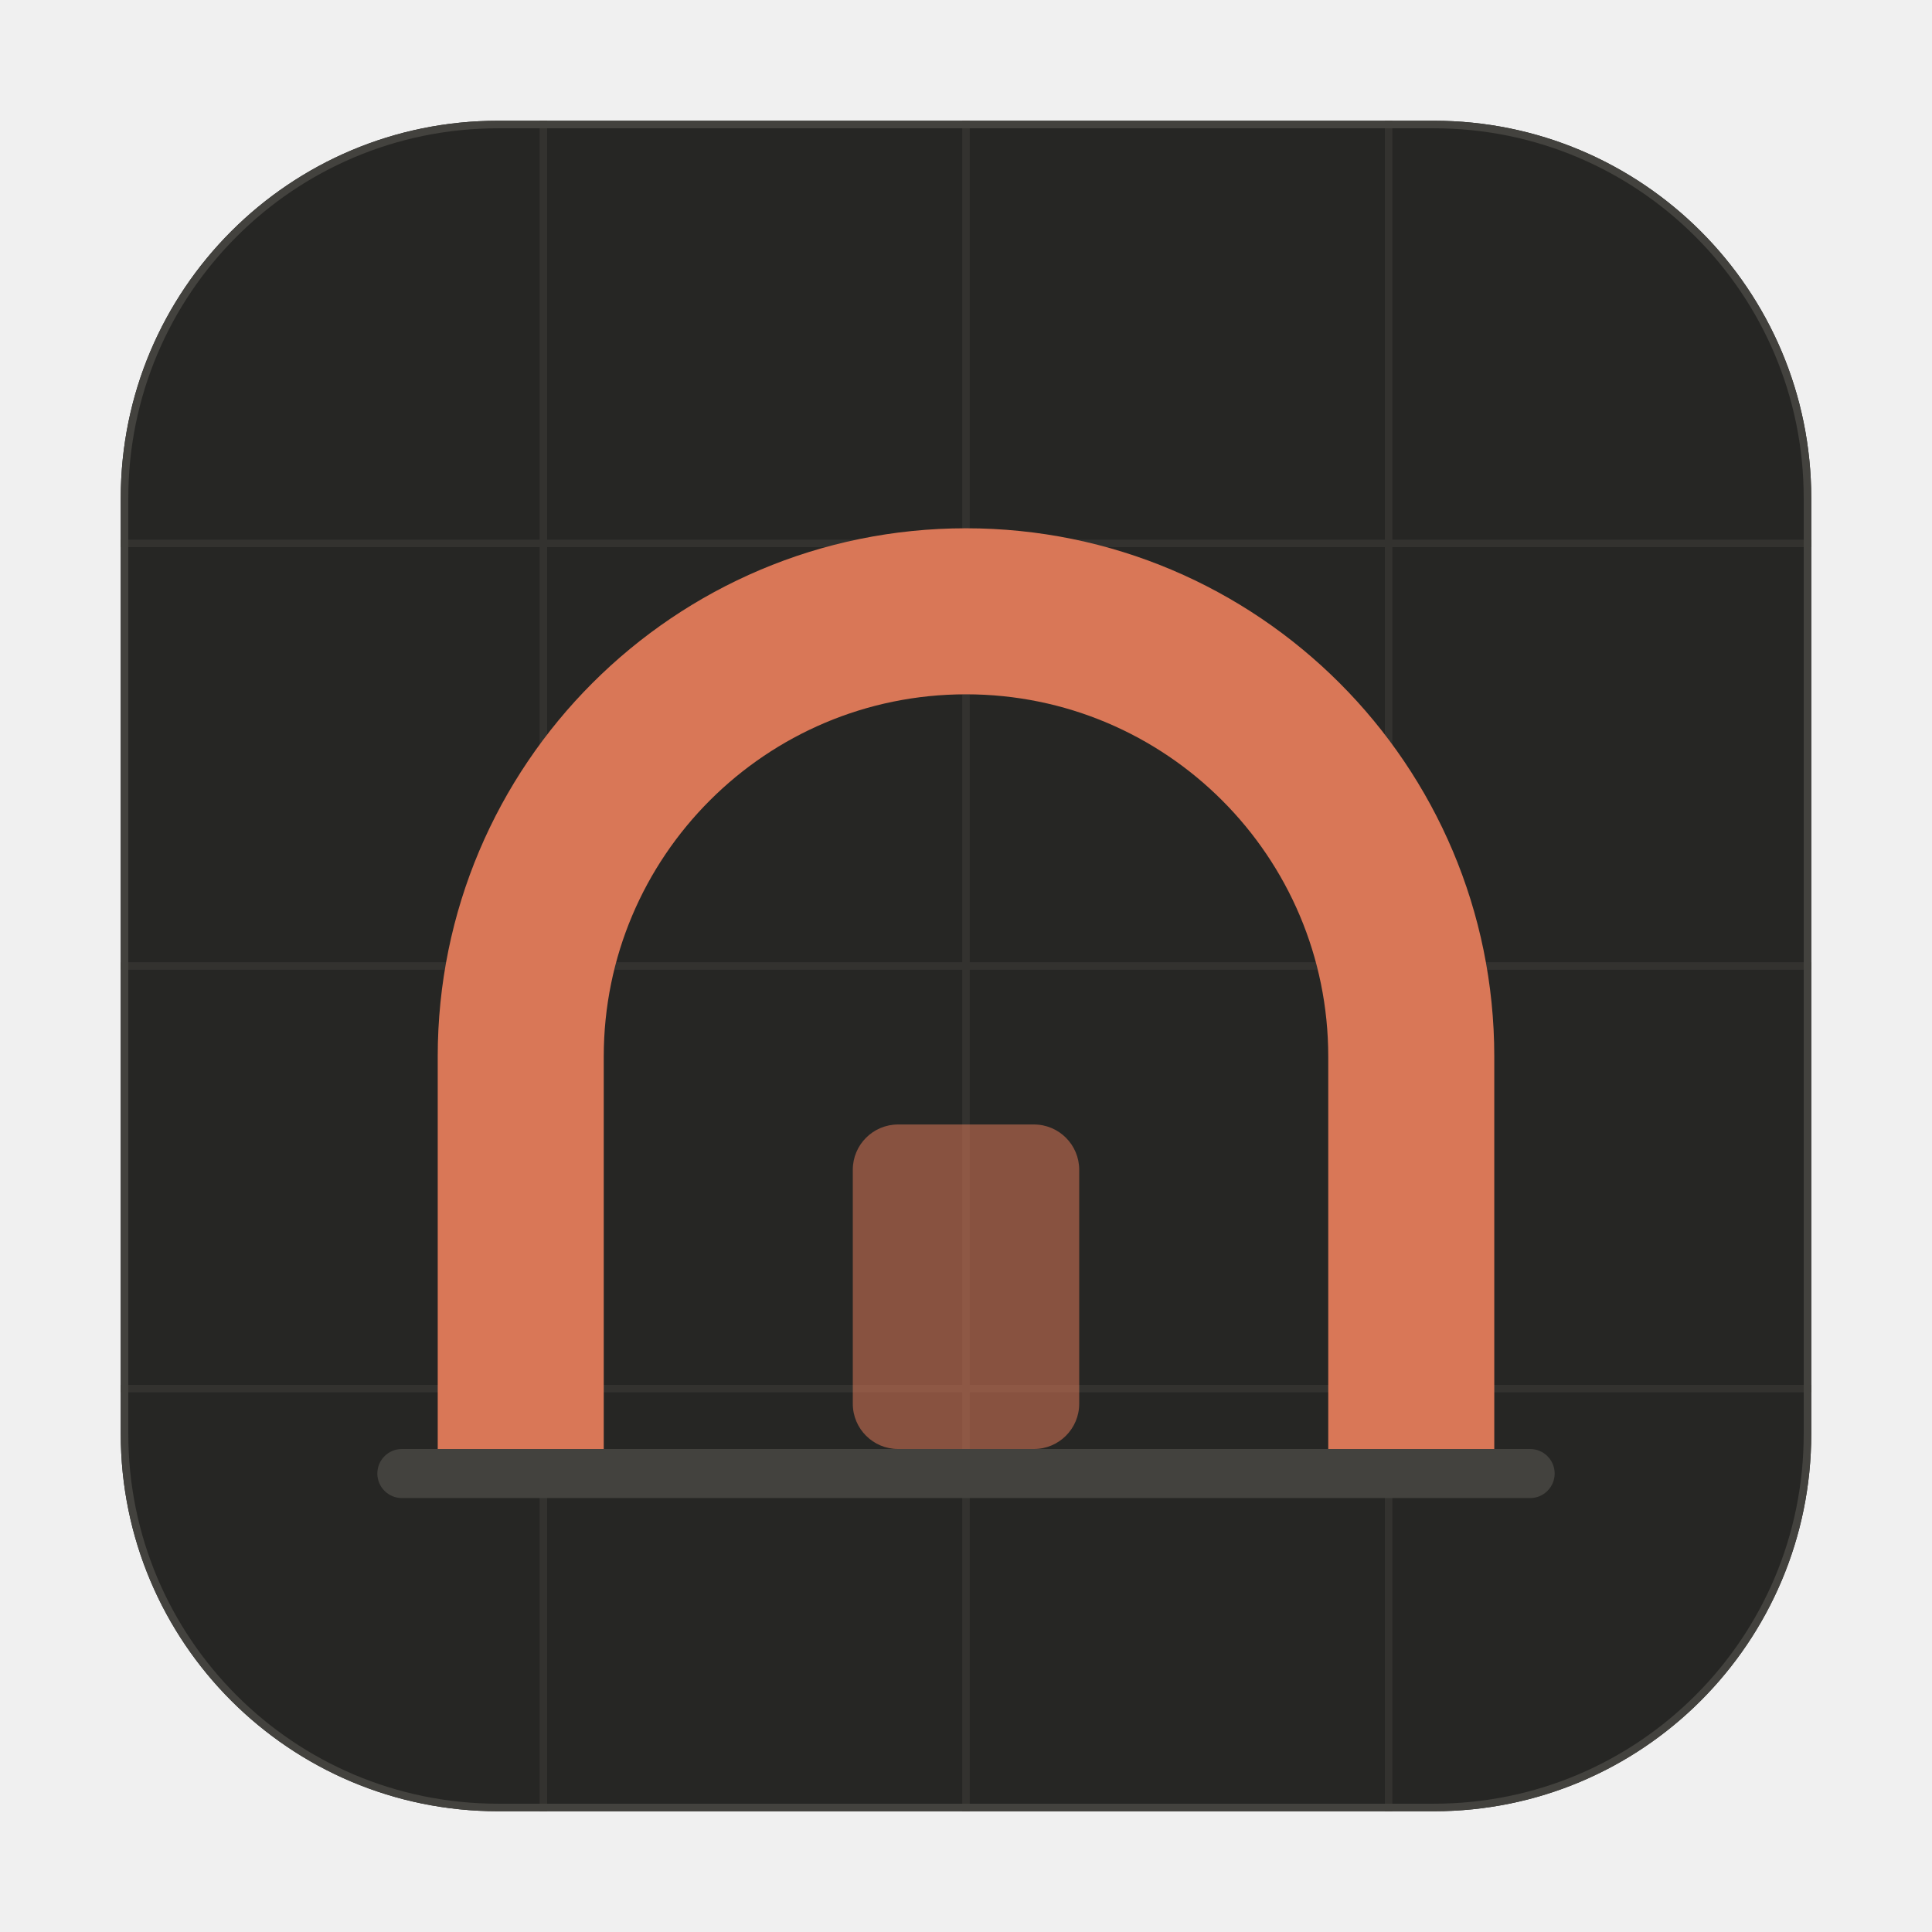
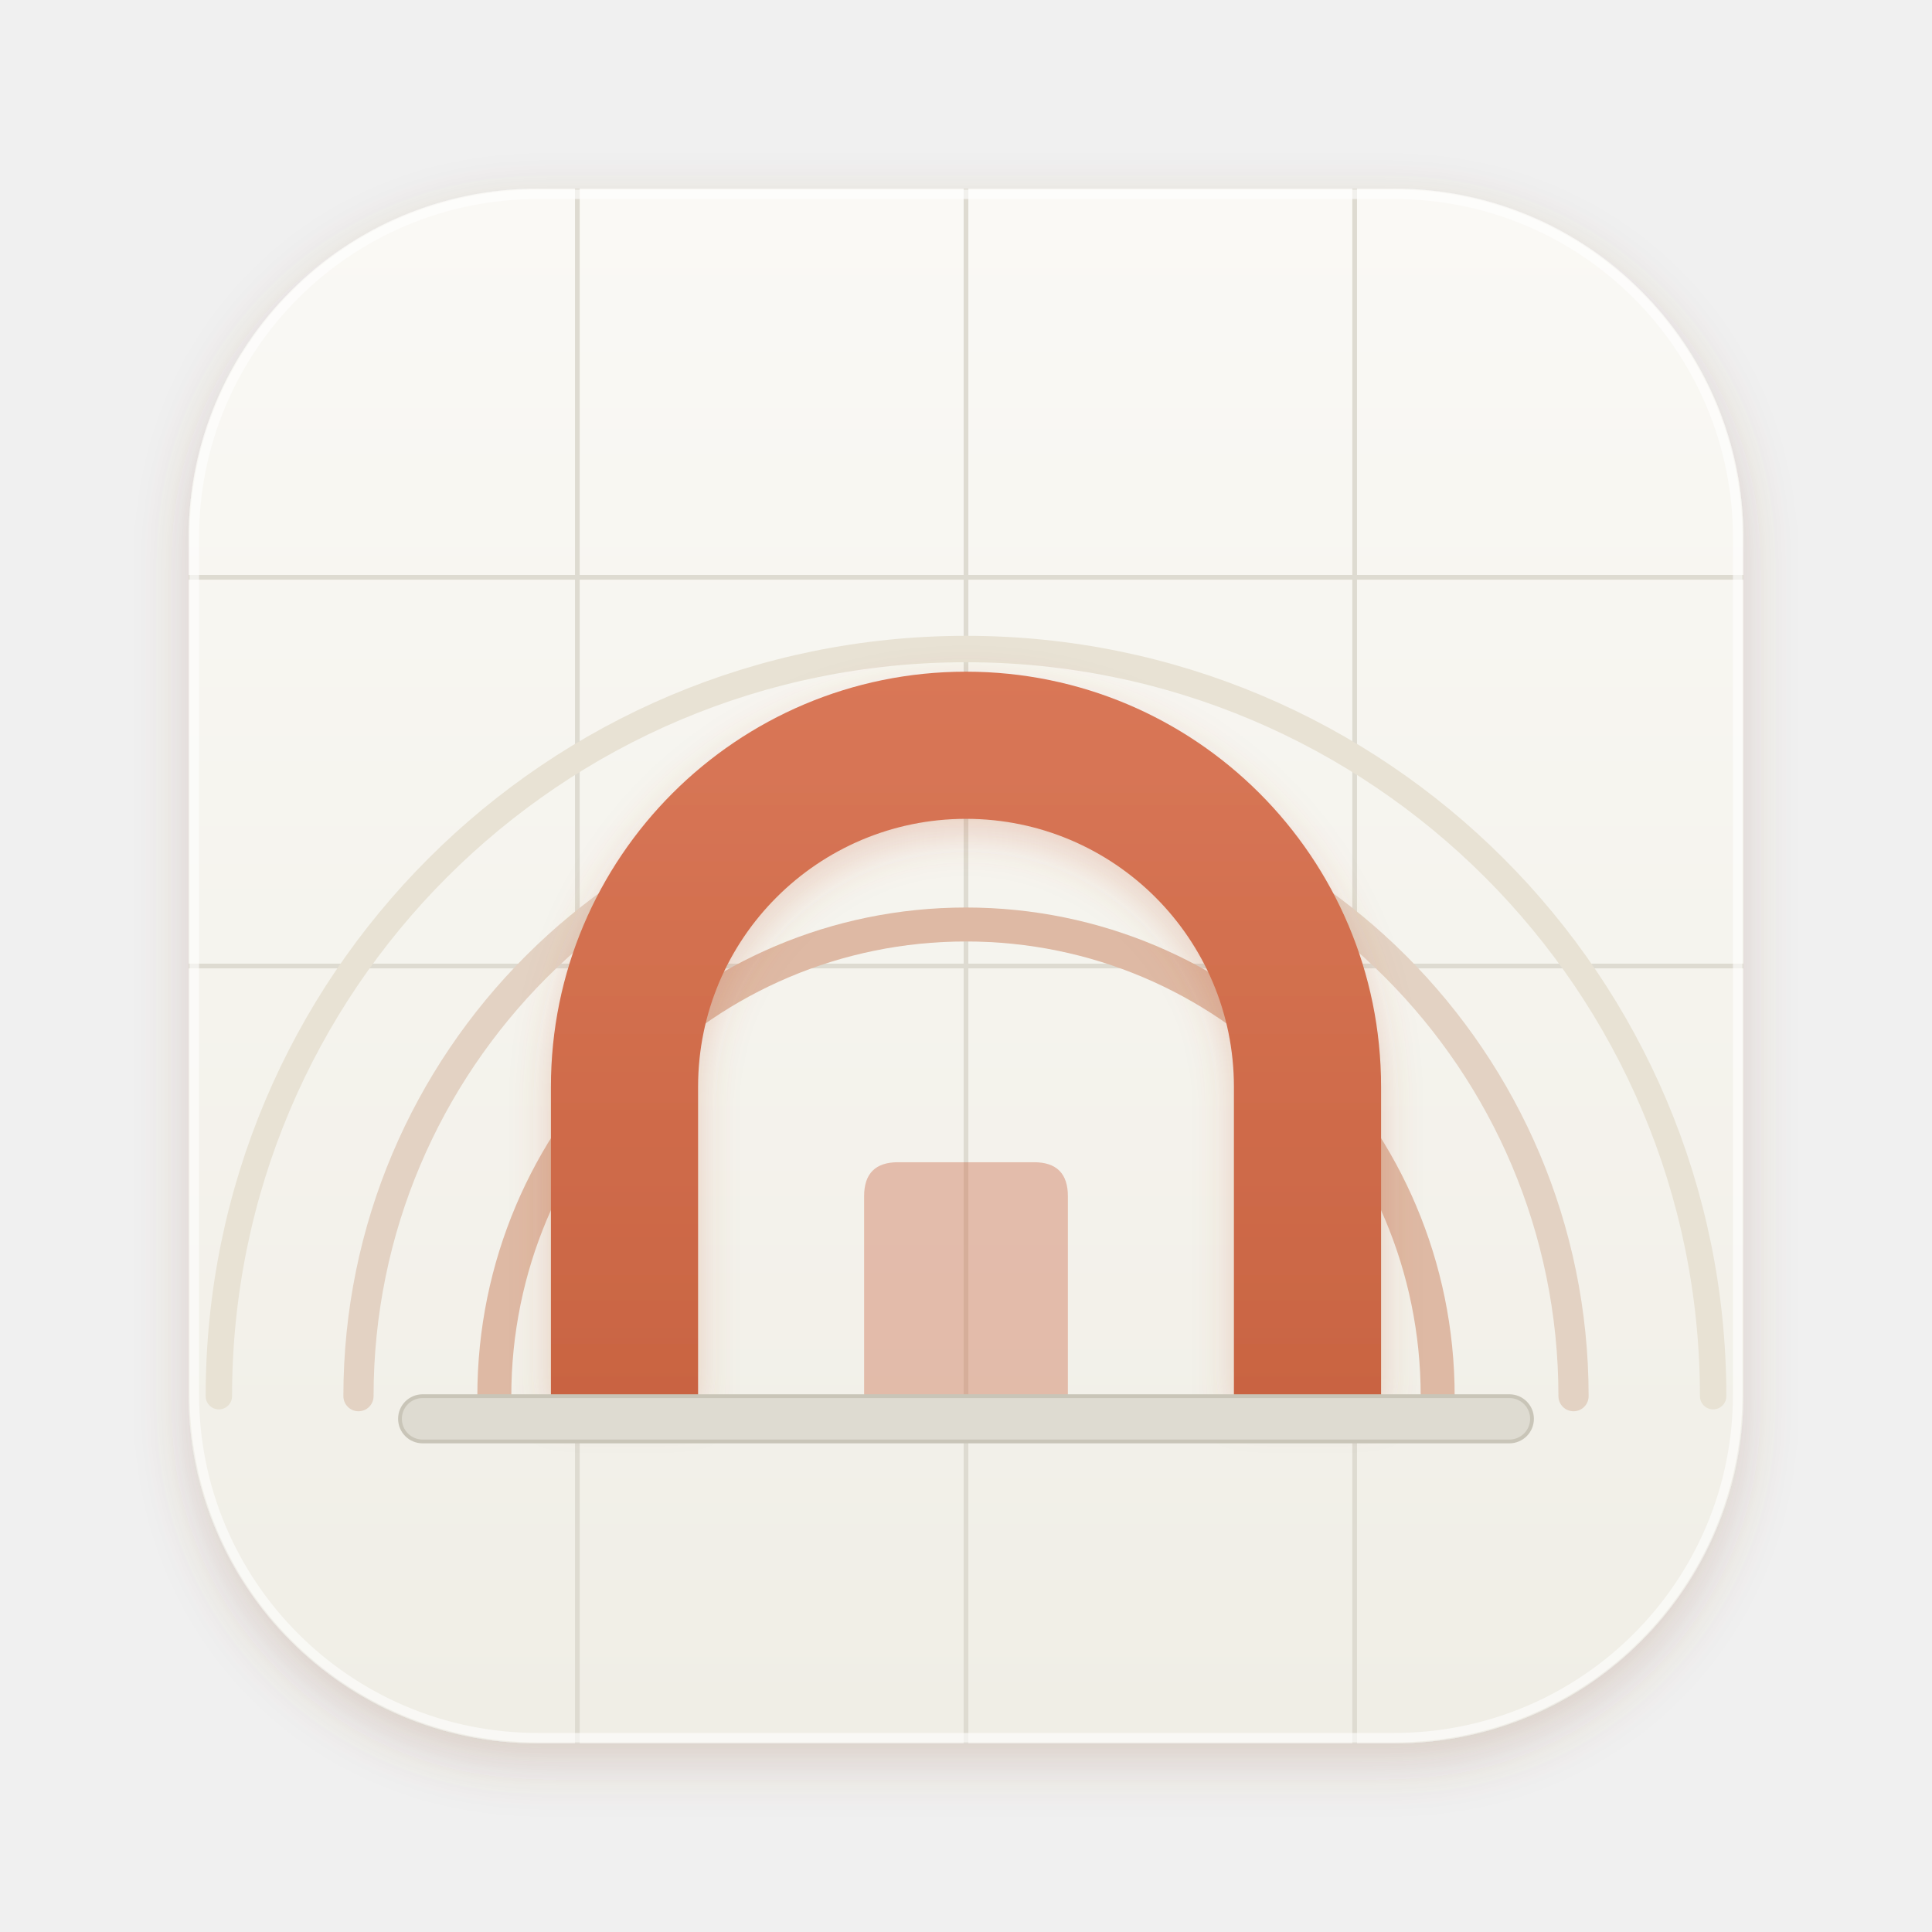
<svg xmlns="http://www.w3.org/2000/svg" width="1024" height="1024" viewBox="0 0 1024 1024">
  <defs>
    <clipPath id="squircle">
-       <rect x="64" y="64" width="896" height="896" rx="200" />
+       <rect x="100" y="100" width="824" height="824" rx="185" />
    </clipPath>
+     <linearGradient id="bg" x1="0" y1="0" x2="0" y2="1">
+       <stop offset="0" stop-color="#FAF9F5" />
+       <stop offset="1" stop-color="#F0EEE6" />
+     </linearGradient>
+     <linearGradient id="arch" x1="0" y1="0" x2="0" y2="1">
+       <stop offset="0" stop-color="#D97757" />
+       <stop offset="1" stop-color="#C96442" />
+     </linearGradient>
+     <filter id="shadow" x="-20%" y="-20%" width="140%" height="140%">
+       <feDropShadow dx="0" dy="10" stdDeviation="14" flood-color="#8A5A3C" flood-opacity="0.22" />
+     </filter>
+     <filter id="archShadow" x="-30%" y="-30%" width="160%" height="160%">
+       <feDropShadow dx="0" dy="8" stdDeviation="10" flood-color="#C96442" flood-opacity="0.25" />
+     </filter>
  </defs>
+   <rect x="100" y="100" width="824" height="824" rx="185" fill="url(#bg)" filter="url(#shadow)" />
  <g clip-path="url(#squircle)">
-     <rect x="64" y="64" width="896" height="896" fill="#262624" />
-     <g stroke="#33322f" stroke-width="4">
-       <line x1="64" y1="288" x2="960" y2="288" />
-       <line x1="64" y1="512" x2="960" y2="512" />
-       <line x1="64" y1="736" x2="960" y2="736" />
-       <line x1="288" y1="64" x2="288" y2="960" />
-       <line x1="512" y1="64" x2="512" y2="960" />
-       <line x1="736" y1="64" x2="736" y2="960" />
+     <g stroke="#DEDBD1" stroke-width="2.5">
+       <line x1="100" y1="306" x2="924" y2="306" />
+       <line x1="100" y1="512" x2="924" y2="512" />
+       <line x1="306" y1="100" x2="306" y2="924" />
+       <line x1="512" y1="100" x2="512" y2="924" />
+       <line x1="718" y1="100" x2="718" y2="924" />
    </g>
-     <path d="M 232 768 L 232 560 A 280 280 0 0 1 792 560 L 792 768 L 704 768 L 704 560 A 192 192 0 0 0 320 560 L 320 768 Z" fill="#D97757" />
-     <rect x="452" y="596" width="120" height="172" rx="24" fill="#D97757" opacity="0.55" />
-     <circle cx="512" cy="332" r="34" fill="#D97757" />
-     <rect x="200" y="768" width="624" height="26" rx="13" fill="#43423E" />
+     <g fill="none" stroke-linecap="round">
+       <path d="M 116 740 A 396 396 0 0 1 908 740" stroke="#E8E2D4" stroke-width="14" />
+       <path d="M 190 740 A 322 322 0 0 1 834 740" stroke="#E3D2C3" stroke-width="16" />
+       <path d="M 262 740 A 250 250 0 0 1 762 740" stroke="#DEB9A4" stroke-width="18" />
+     </g>
+     <path d="M 292 740 L 292 576 A 220 220 0 0 1 732 576 L 732 740 L 654 740 L 654 576 A 142 142 0 0 0 370 576 L 370 740 Z" fill="url(#arch)" filter="url(#archShadow)" />
+     <path d="M 458 740 L 458 634 Q 458 616 476 616 L 548 616 Q 566 616 566 634 L 566 740 Z" fill="#C96442" opacity="0.38" />
+     <rect x="212" y="740" width="600" height="24" rx="12" fill="#DEDBD1" />
+     <rect x="212" y="740" width="600" height="24" rx="12" fill="none" stroke="#C9C5B8" stroke-width="2" />
+     <rect x="103" y="103" width="818" height="818" rx="182" fill="none" stroke="#FFFFFF" stroke-opacity="0.6" stroke-width="5" />
  </g>
-   <rect x="66" y="66" width="892" height="892" rx="198" fill="none" stroke="#43423E" stroke-width="4" />
</svg>
